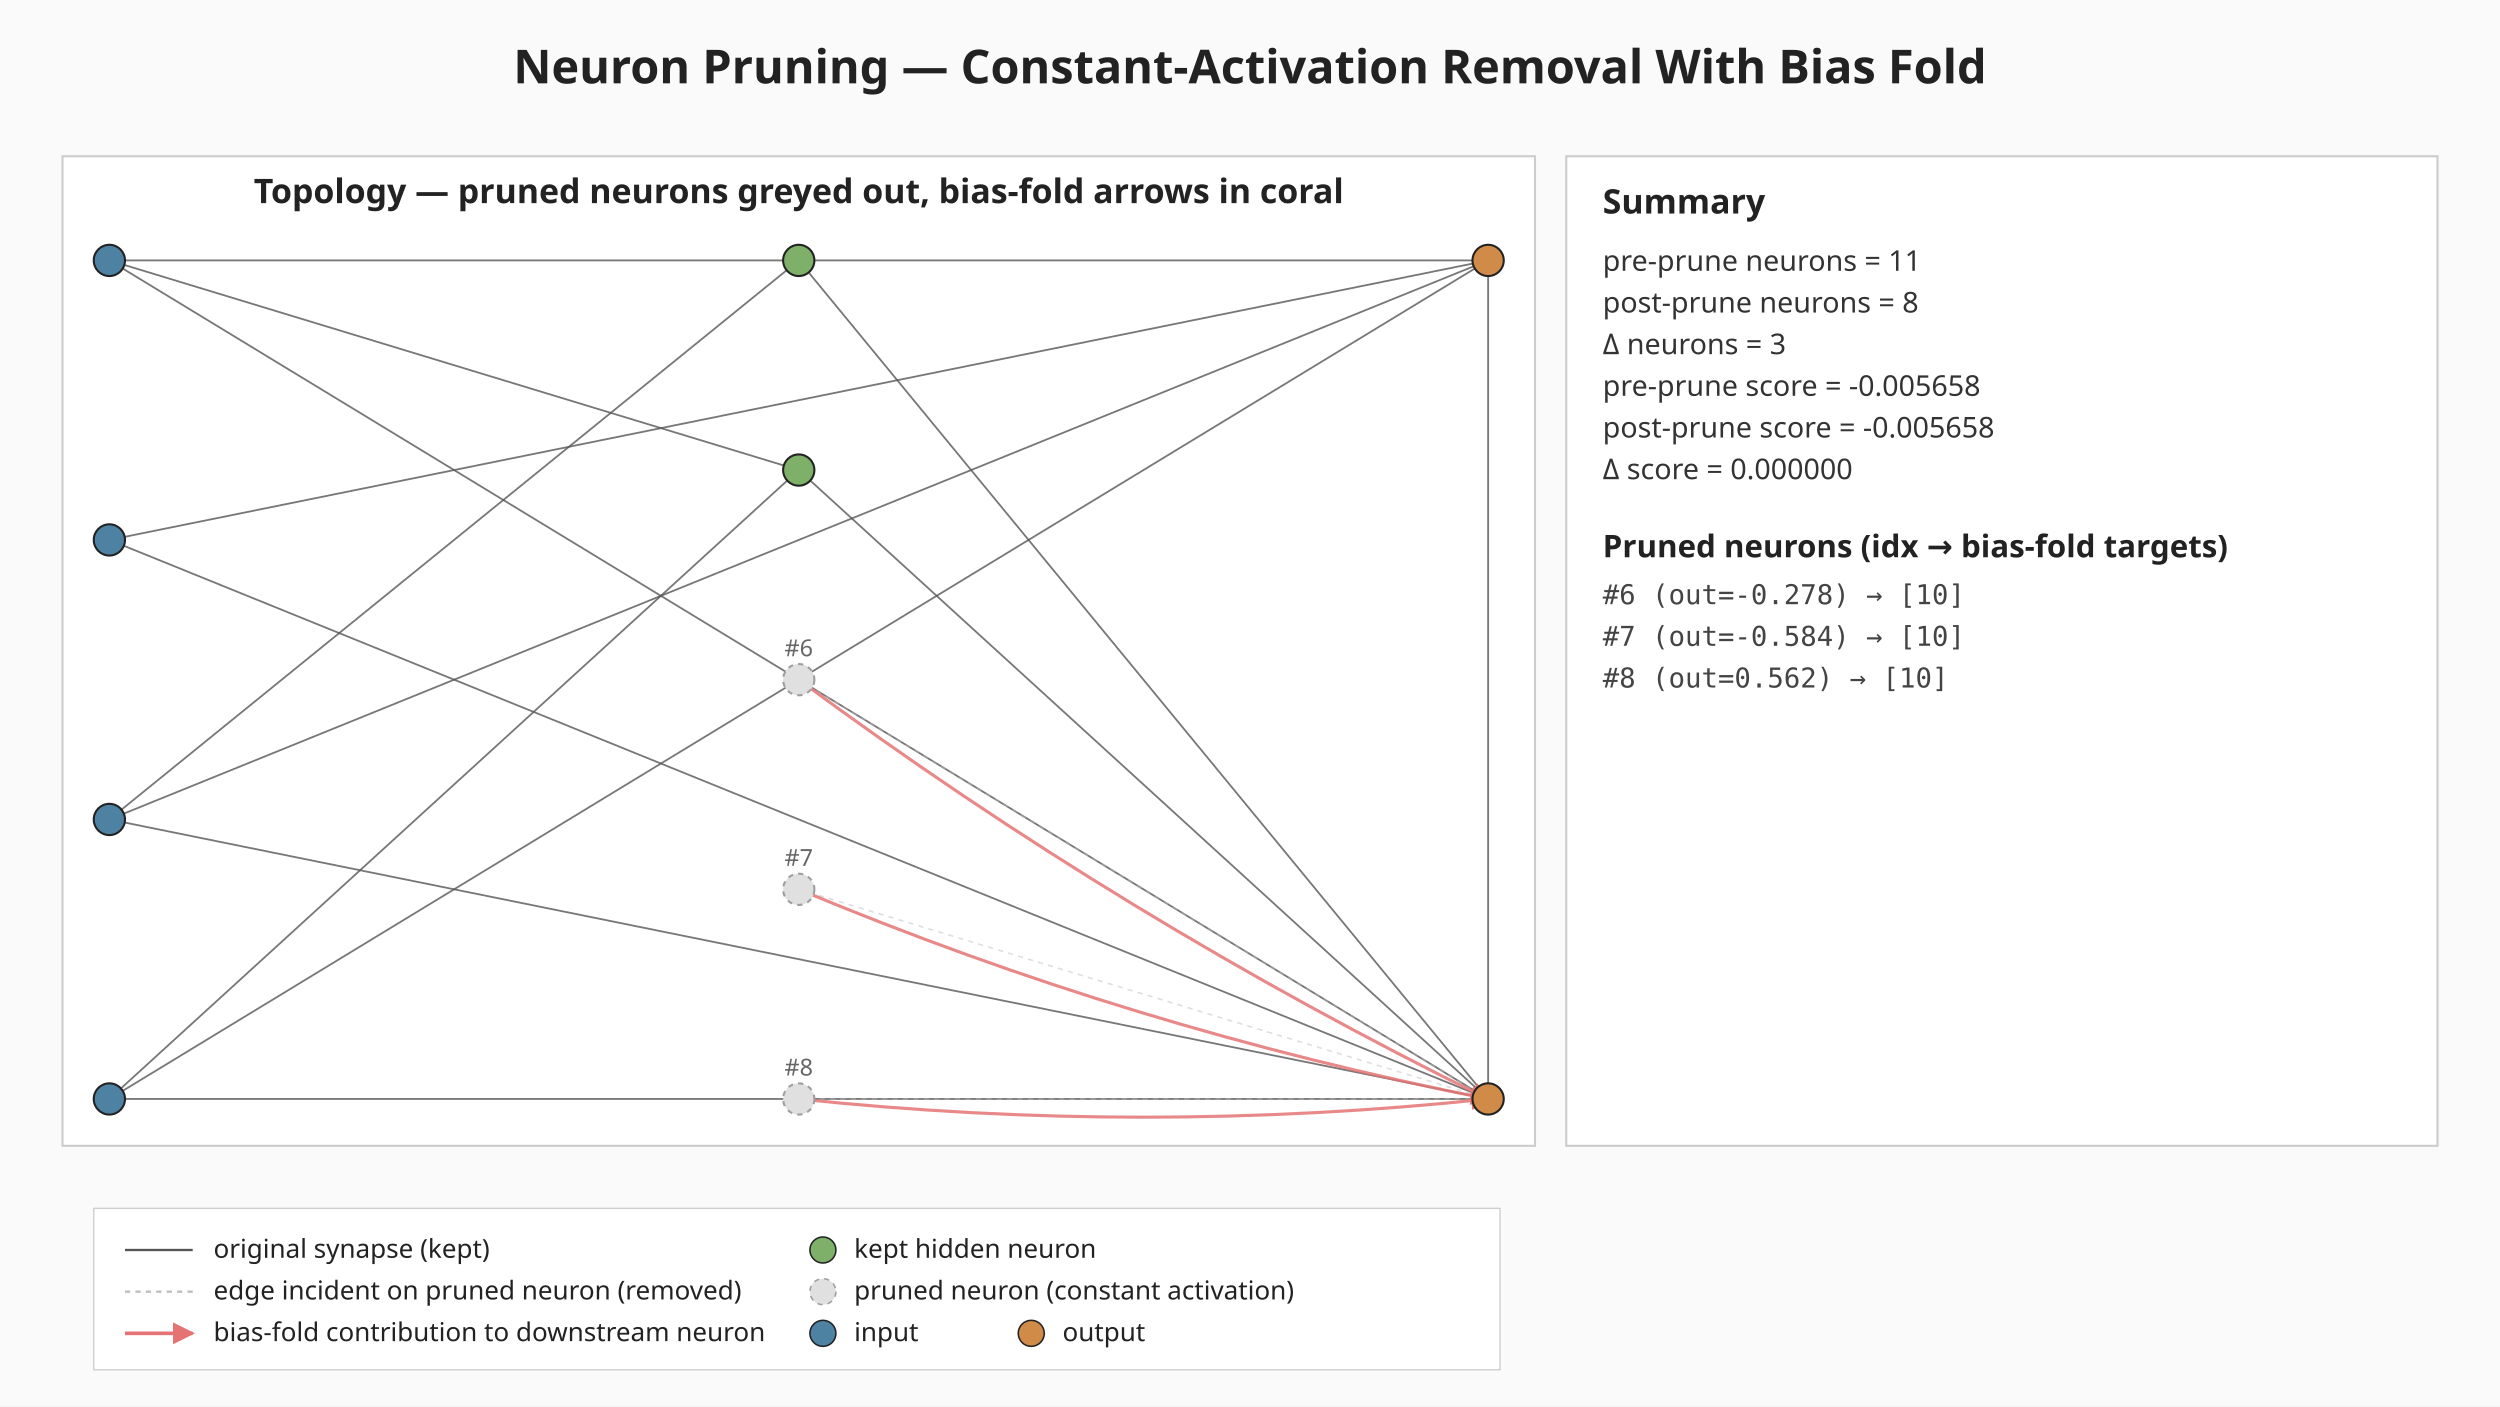
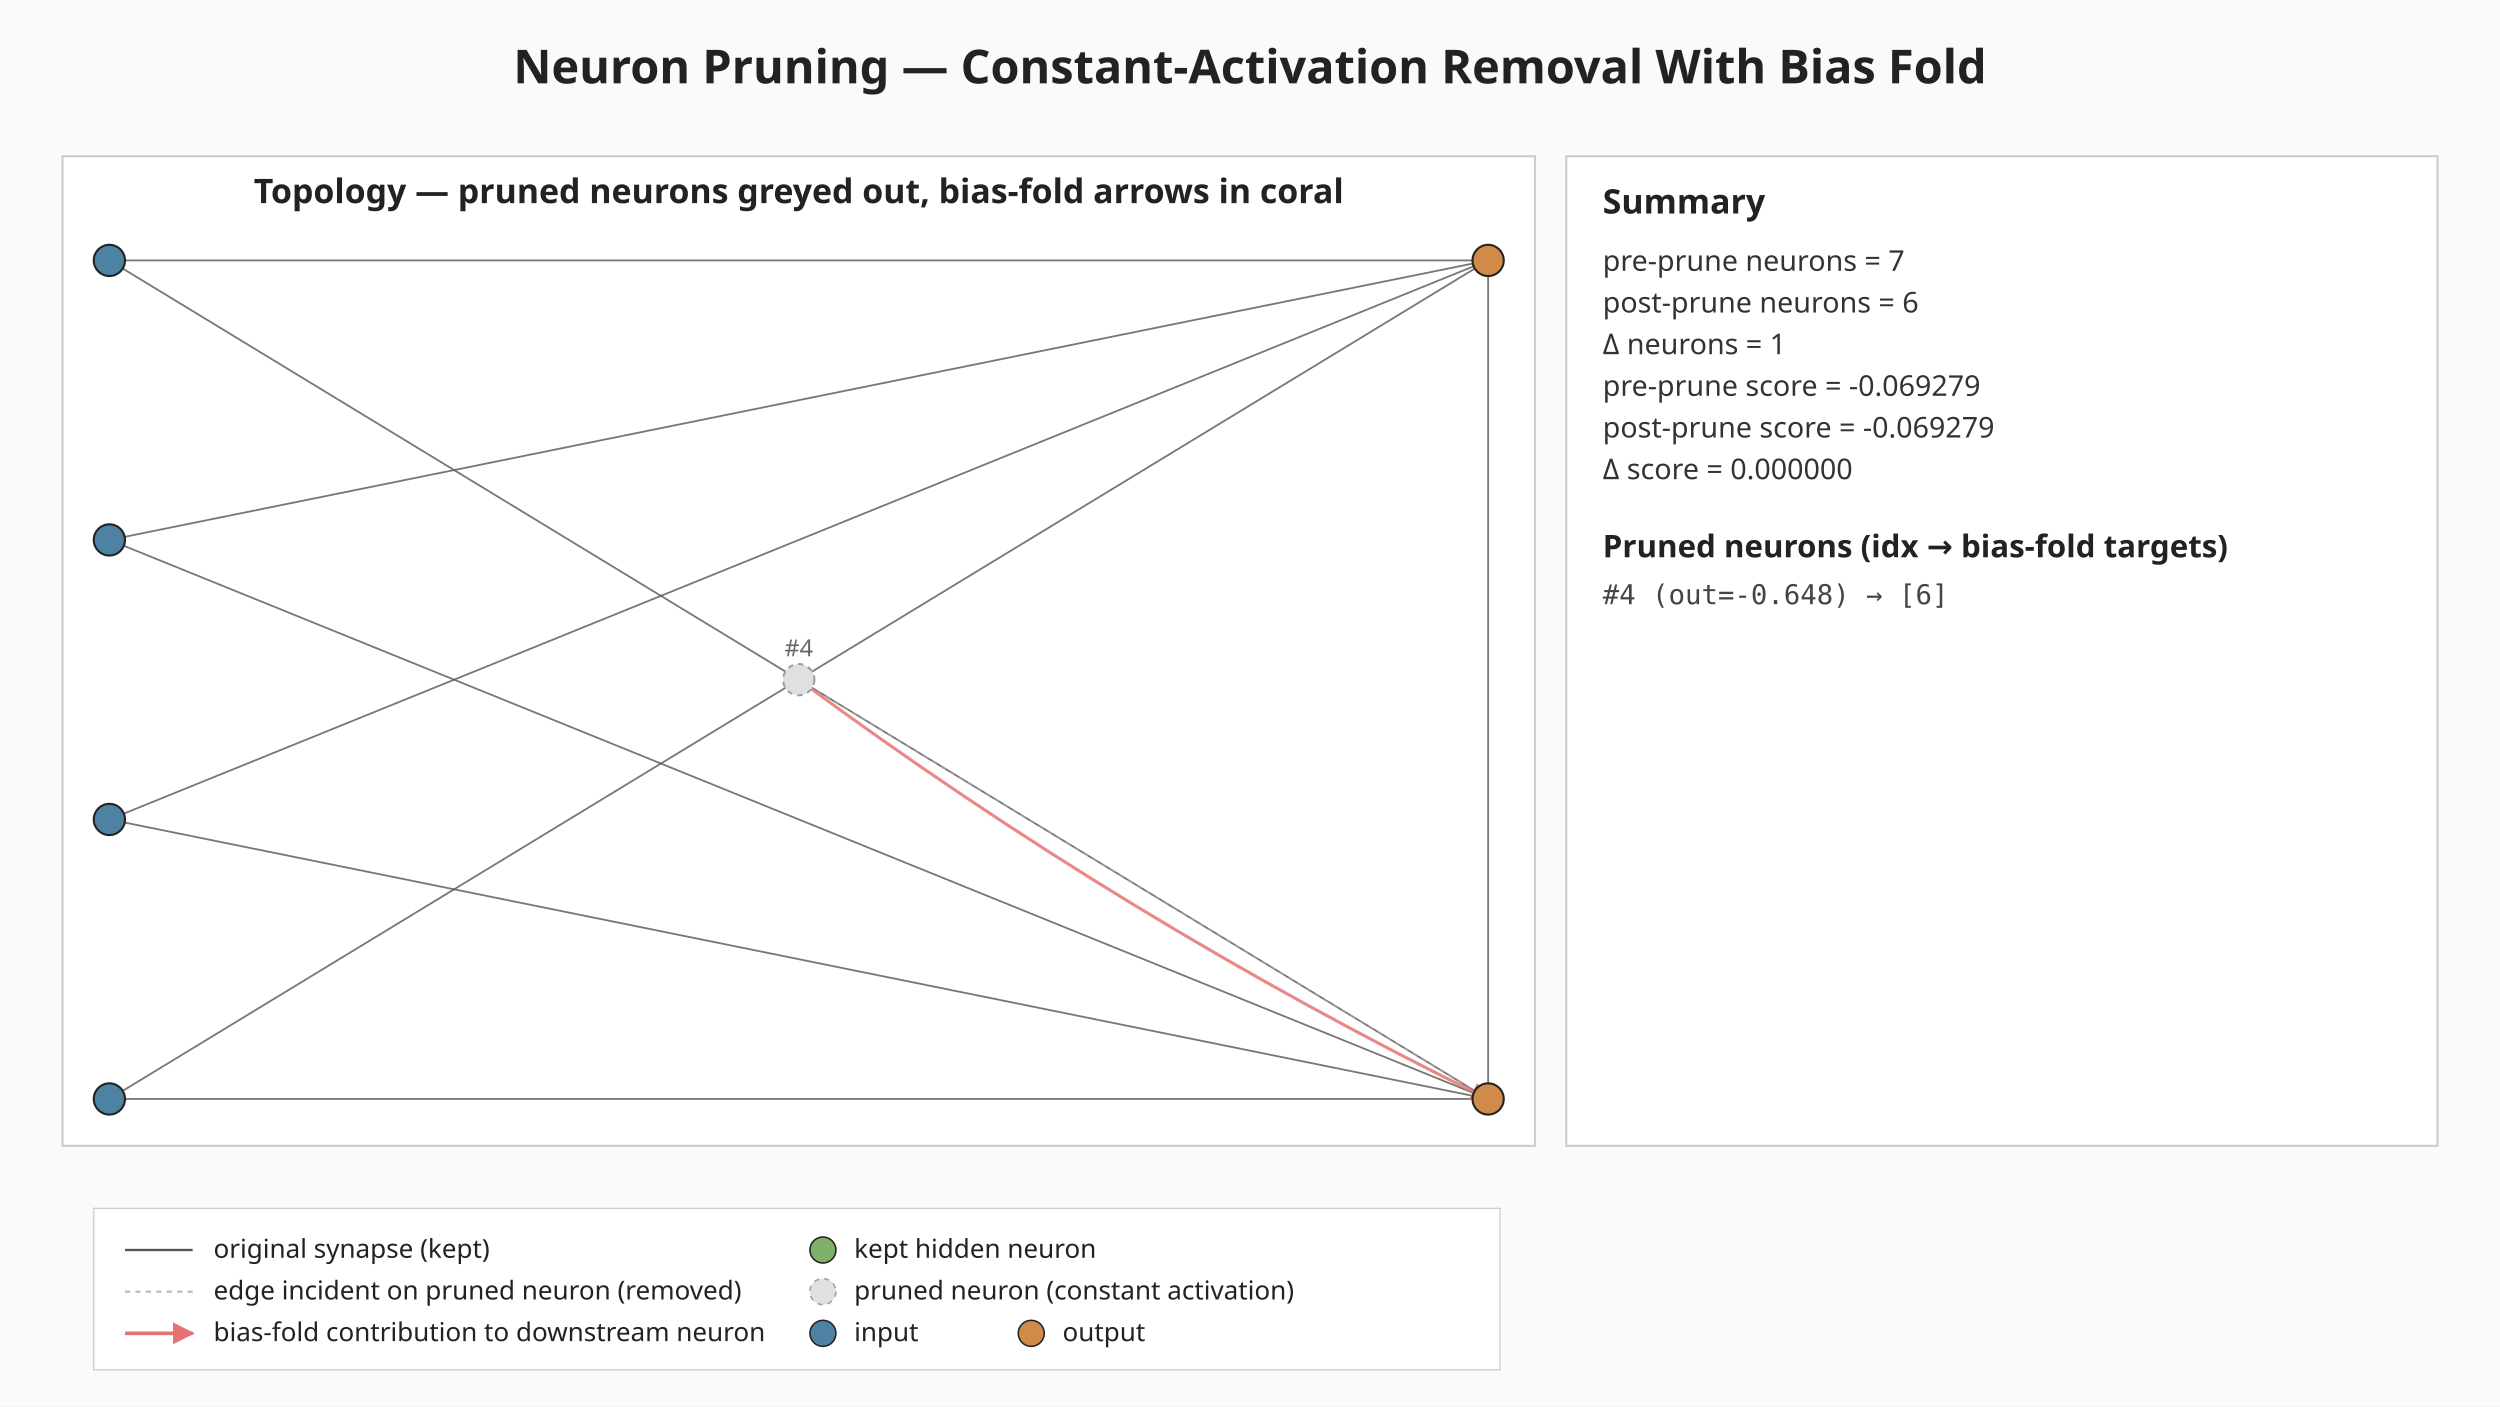
<svg xmlns="http://www.w3.org/2000/svg" viewBox="0 0 960 540" width="960" height="540" role="img" aria-label="Neuron pruning: constant-activation removal with bias fold">
  <defs>
    <marker id="bias-arrow" viewBox="0 0 10 10" refX="9" refY="5" markerWidth="6" markerHeight="6" orient="auto-start-reverse">
      <path d="M0,0 L10,5 L0,10 z" fill="#e57373" />
    </marker>
  </defs>
  <rect width="960" height="540" fill="#fafafa" />
  <text x="480" y="32" text-anchor="middle" font-family="sans-serif" font-size="18" font-weight="bold" fill="#222">Neuron Pruning — Constant-Activation Removal With Bias Fold</text>
  <g class="topology">
    <rect x="24.00" y="60.00" width="565.44" height="380.00" fill="#ffffff" stroke="#cccccc" stroke-width="0.8" />
    <text x="306.72" y="78.00" text-anchor="middle" font-family="sans-serif" font-size="13" font-weight="bold" fill="#222">Topology — pruned neurons greyed out, bias-fold arrows in coral</text>
-     <line class="edge-original" x1="42.00" y1="100.00" x2="306.72" y2="180.50" stroke="#555" stroke-width="0.7" stroke-opacity="0.8" />
    <line class="edge-original" x1="42.00" y1="100.00" x2="571.44" y2="100.00" stroke="#555" stroke-width="0.7" stroke-opacity="0.8" />
    <line class="edge-original" x1="42.00" y1="100.00" x2="571.44" y2="422.00" stroke="#555" stroke-width="0.7" stroke-opacity="0.8" />
    <line class="edge-original" x1="42.00" y1="207.33" x2="571.44" y2="100.00" stroke="#555" stroke-width="0.7" stroke-opacity="0.8" />
    <line class="edge-original" x1="42.00" y1="207.33" x2="571.44" y2="422.00" stroke="#555" stroke-width="0.7" stroke-opacity="0.8" />
-     <line class="edge-original" x1="42.00" y1="314.67" x2="306.72" y2="100.00" stroke="#555" stroke-width="0.7" stroke-opacity="0.8" />
    <line class="edge-original" x1="42.00" y1="314.67" x2="571.44" y2="100.00" stroke="#555" stroke-width="0.7" stroke-opacity="0.8" />
    <line class="edge-original" x1="42.00" y1="314.67" x2="571.44" y2="422.00" stroke="#555" stroke-width="0.7" stroke-opacity="0.8" />
-     <line class="edge-original" x1="42.00" y1="422.00" x2="306.72" y2="180.50" stroke="#555" stroke-width="0.7" stroke-opacity="0.8" />
    <line class="edge-original" x1="42.00" y1="422.00" x2="571.44" y2="100.00" stroke="#555" stroke-width="0.7" stroke-opacity="0.8" />
    <line class="edge-original" x1="42.00" y1="422.00" x2="571.44" y2="422.00" stroke="#555" stroke-width="0.7" stroke-opacity="0.8" />
-     <line class="edge-original" x1="306.72" y1="100.00" x2="571.44" y2="422.00" stroke="#555" stroke-width="0.7" stroke-opacity="0.8" />
-     <line class="edge-original" x1="306.72" y1="180.50" x2="571.44" y2="422.00" stroke="#555" stroke-width="0.7" stroke-opacity="0.8" />
    <line class="edge-original" x1="571.44" y1="100.00" x2="571.44" y2="422.00" stroke="#555" stroke-width="0.7" stroke-opacity="0.8" />
    <line class="edge-pruned" x1="306.72" y1="261.00" x2="571.44" y2="422.00" stroke="#bdbdbd" stroke-width="0.6" stroke-opacity="0.5" stroke-dasharray="2 2" />
-     <line class="edge-pruned" x1="306.72" y1="341.50" x2="571.44" y2="422.00" stroke="#bdbdbd" stroke-width="0.6" stroke-opacity="0.5" stroke-dasharray="2 2" />
-     <line class="edge-pruned" x1="306.72" y1="422.00" x2="571.44" y2="422.00" stroke="#bdbdbd" stroke-width="0.6" stroke-opacity="0.5" stroke-dasharray="2 2" />
    <path class="bias-fold" d="M306.72,261.00 Q431.81,353.46 571.44,422.00" fill="none" stroke="#e57373" stroke-width="1.2" stroke-opacity="0.85" marker-end="url(#bias-arrow)" />
-     <path class="bias-fold" d="M306.72,341.50 Q435.01,395.14 571.44,422.00" fill="none" stroke="#e57373" stroke-width="1.2" stroke-opacity="0.85" marker-end="url(#bias-arrow)" />
-     <path class="bias-fold" d="M306.72,422.00 Q439.08,436.00 571.44,422.00" fill="none" stroke="#e57373" stroke-width="1.2" stroke-opacity="0.85" marker-end="url(#bias-arrow)" />
    <circle class="neuron-kept" cx="42.00" cy="100.00" r="6" fill="#4d82a3" stroke="#222" stroke-width="0.8" />
    <circle class="neuron-kept" cx="42.00" cy="207.33" r="6" fill="#4d82a3" stroke="#222" stroke-width="0.8" />
    <circle class="neuron-kept" cx="42.00" cy="314.67" r="6" fill="#4d82a3" stroke="#222" stroke-width="0.8" />
    <circle class="neuron-kept" cx="42.00" cy="422.00" r="6" fill="#4d82a3" stroke="#222" stroke-width="0.8" />
-     <circle class="neuron-kept" cx="306.72" cy="100.00" r="6" fill="#7fb069" stroke="#222" stroke-width="0.8" />
-     <circle class="neuron-kept" cx="306.72" cy="180.50" r="6" fill="#7fb069" stroke="#222" stroke-width="0.8" />
    <circle class="neuron-pruned" cx="306.72" cy="261.00" r="6" fill="#e0e0e0" stroke="#9e9e9e" stroke-width="0.8" stroke-dasharray="2 2" />
-     <circle class="neuron-pruned" cx="306.72" cy="341.50" r="6" fill="#e0e0e0" stroke="#9e9e9e" stroke-width="0.8" stroke-dasharray="2 2" />
-     <circle class="neuron-pruned" cx="306.72" cy="422.00" r="6" fill="#e0e0e0" stroke="#9e9e9e" stroke-width="0.8" stroke-dasharray="2 2" />
    <circle class="neuron-kept" cx="571.44" cy="100.00" r="6" fill="#d18b48" stroke="#222" stroke-width="0.8" />
    <circle class="neuron-kept" cx="571.44" cy="422.00" r="6" fill="#d18b48" stroke="#222" stroke-width="0.8" />
-     <text x="306.72" y="252.00" text-anchor="middle" font-family="sans-serif" font-size="9" fill="#666">#6</text>
-     <text x="306.72" y="332.50" text-anchor="middle" font-family="sans-serif" font-size="9" fill="#666">#7</text>
-     <text x="306.72" y="413.00" text-anchor="middle" font-family="sans-serif" font-size="9" fill="#666">#8</text>
+     <text x="306.72" y="252.00" text-anchor="middle" font-family="sans-serif" font-size="9" fill="#666">#4</text>
  </g>
  <g class="summary">
    <rect x="601.44" y="60.00" width="334.56" height="380.00" fill="#ffffff" stroke="#cccccc" stroke-width="0.8" />
    <text x="615.44" y="82.00" font-family="sans-serif" font-size="13" font-weight="bold" fill="#222">Summary</text>
-     <text x="615.44" y="104.00" font-family="sans-serif" font-size="11" fill="#333">pre-prune  neurons = 11</text>
-     <text x="615.44" y="120.00" font-family="sans-serif" font-size="11" fill="#333">post-prune neurons = 8</text>
-     <text x="615.44" y="136.00" font-family="sans-serif" font-size="11" fill="#333">Δ neurons = 3</text>
-     <text x="615.44" y="152.00" font-family="sans-serif" font-size="11" fill="#333">pre-prune  score = -0.005658</text>
-     <text x="615.44" y="168.00" font-family="sans-serif" font-size="11" fill="#333">post-prune score = -0.005658</text>
+     <text x="615.44" y="104.00" font-family="sans-serif" font-size="11" fill="#333">pre-prune  neurons = 7</text>
+     <text x="615.44" y="120.00" font-family="sans-serif" font-size="11" fill="#333">post-prune neurons = 6</text>
+     <text x="615.44" y="136.00" font-family="sans-serif" font-size="11" fill="#333">Δ neurons = 1</text>
+     <text x="615.44" y="152.00" font-family="sans-serif" font-size="11" fill="#333">pre-prune  score = -0.069279</text>
+     <text x="615.44" y="168.00" font-family="sans-serif" font-size="11" fill="#333">post-prune score = -0.069279</text>
    <text x="615.44" y="184.00" font-family="sans-serif" font-size="11" fill="#333">Δ score = 0.000000</text>
    <text x="615.44" y="214.00" font-family="sans-serif" font-size="12" font-weight="bold" fill="#222">Pruned neurons (idx → bias-fold targets)</text>
-     <text x="615.44" y="232.00" font-family="monospace" font-size="10.5" fill="#444">#6 (out=-0.278) → [10]</text>
-     <text x="615.44" y="248.00" font-family="monospace" font-size="10.5" fill="#444">#7 (out=-0.584) → [10]</text>
-     <text x="615.44" y="264.00" font-family="monospace" font-size="10.5" fill="#444">#8 (out=0.562) → [10]</text>
+     <text x="615.44" y="232.00" font-family="monospace" font-size="10.5" fill="#444">#4 (out=-0.648) → [6]</text>
  </g>
  <g class="legend" font-family="sans-serif" font-size="10" fill="#222">
    <rect x="36.00" y="464.00" width="540" height="62" fill="#ffffff" fill-opacity="0.92" stroke="#cccccc" stroke-width="0.5" />
    <line x1="48.00" y1="480.00" x2="74.00" y2="480.00" stroke="#555" stroke-width="0.9" />
    <text x="82.00" y="483.00">original synapse (kept)</text>
    <line x1="48.00" y1="496.00" x2="74.00" y2="496.00" stroke="#bdbdbd" stroke-width="0.9" stroke-dasharray="2 2" />
    <text x="82.00" y="499.00">edge incident on pruned neuron (removed)</text>
    <line x1="48.00" y1="512.00" x2="74.00" y2="512.00" stroke="#e57373" stroke-width="1.4" marker-end="url(#bias-arrow)" />
    <text x="82.00" y="515.00">bias-fold contribution to downstream neuron</text>
    <circle cx="316.00" cy="480.00" r="5" fill="#7fb069" stroke="#222" stroke-width="0.6" />
    <text x="328.00" y="483.00">kept hidden neuron</text>
    <circle cx="316.00" cy="496.00" r="5" fill="#e0e0e0" stroke="#9e9e9e" stroke-width="0.6" stroke-dasharray="2 2" />
    <text x="328.00" y="499.00">pruned neuron (constant activation)</text>
    <circle cx="316.00" cy="512.00" r="5" fill="#4d82a3" stroke="#222" stroke-width="0.6" />
    <text x="328.00" y="515.00">input</text>
    <circle cx="396.00" cy="512.00" r="5" fill="#d18b48" stroke="#222" stroke-width="0.6" />
    <text x="408.00" y="515.00">output</text>
  </g>
</svg>
